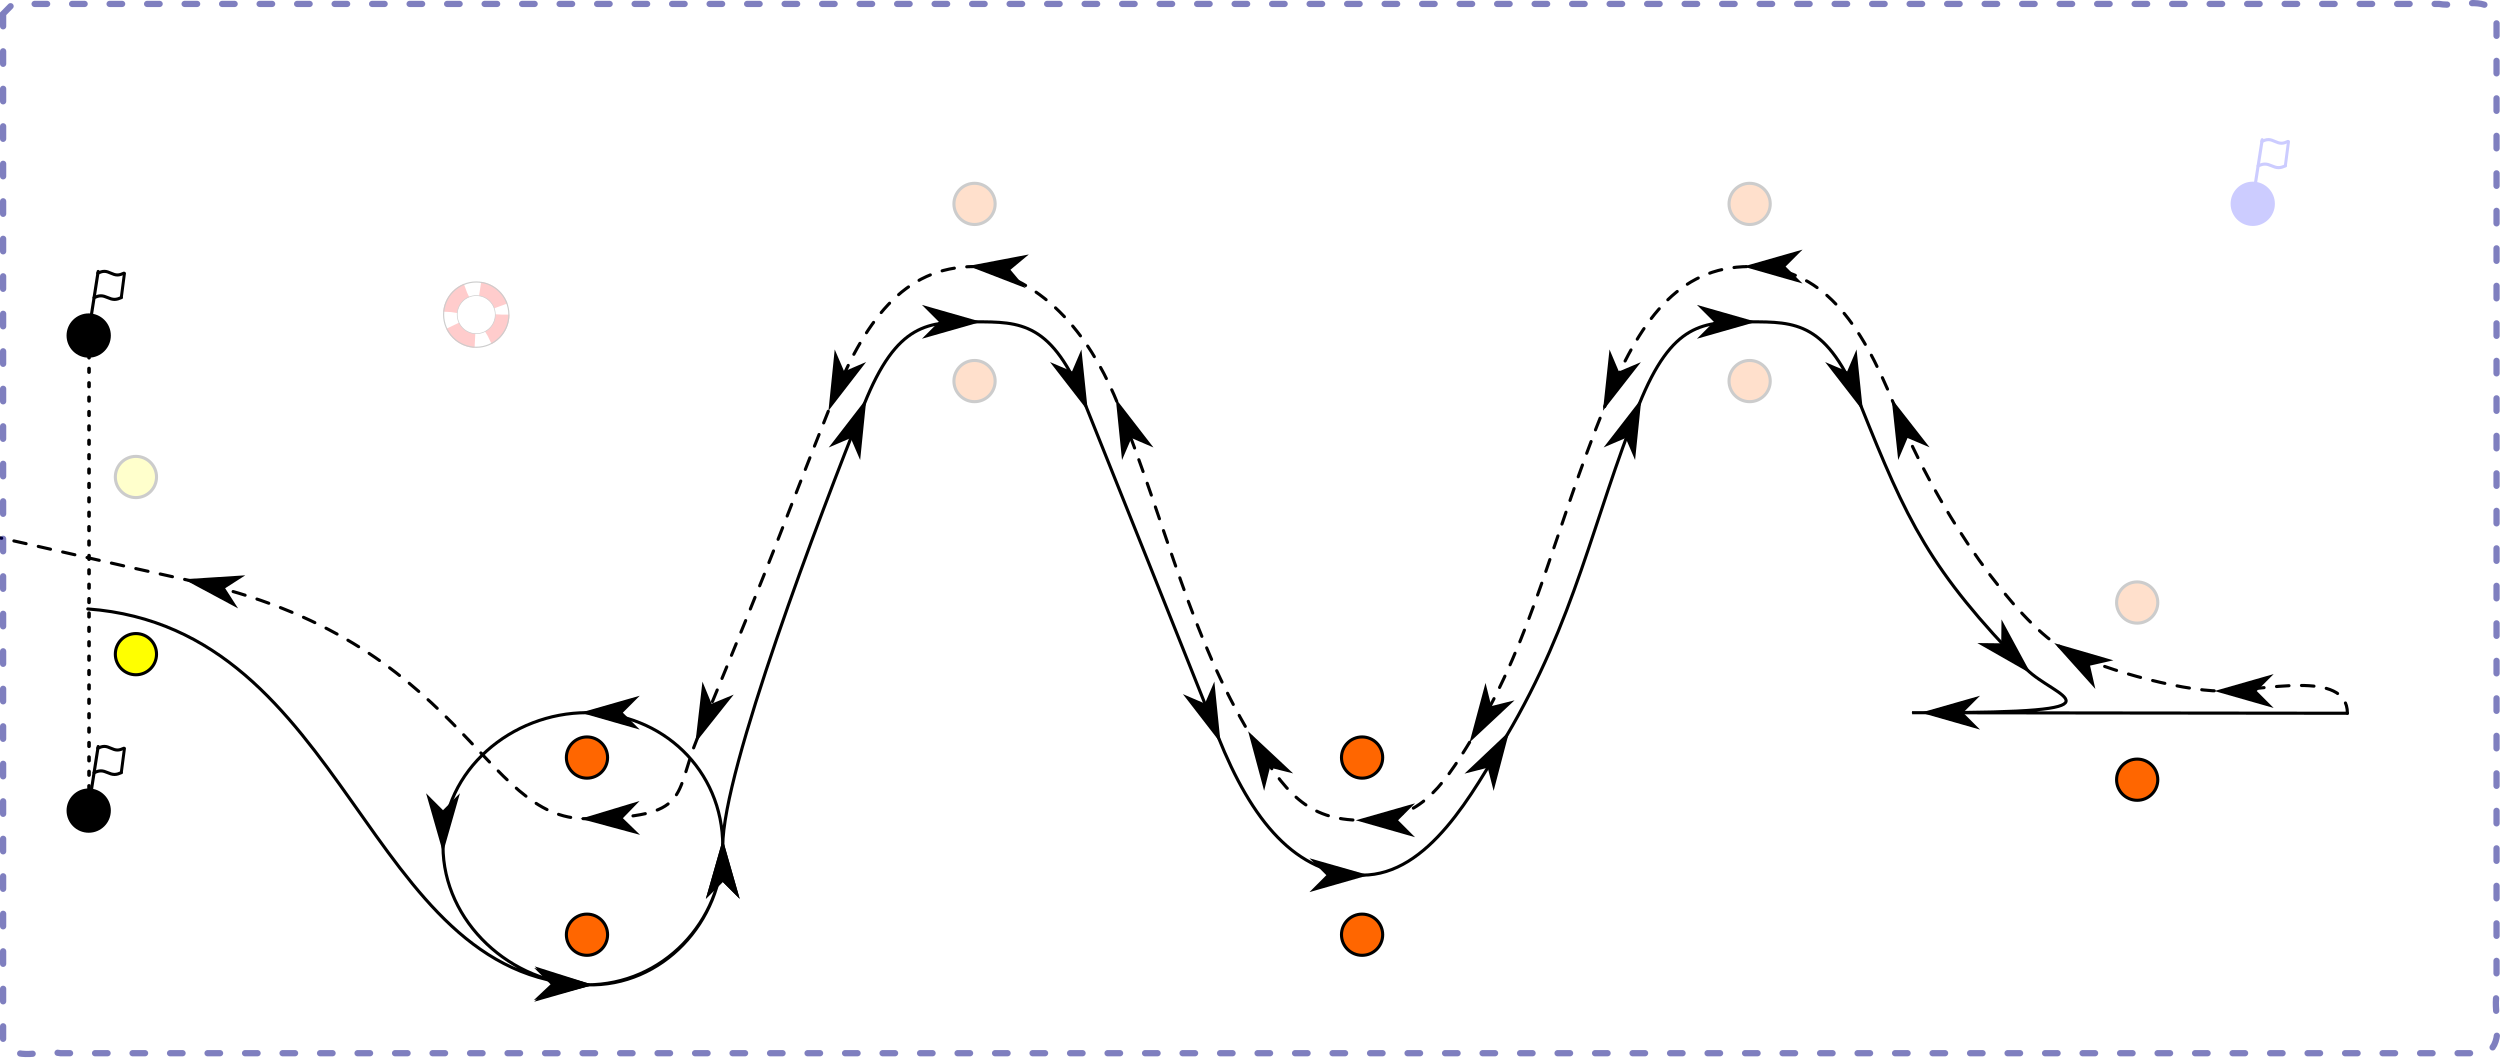
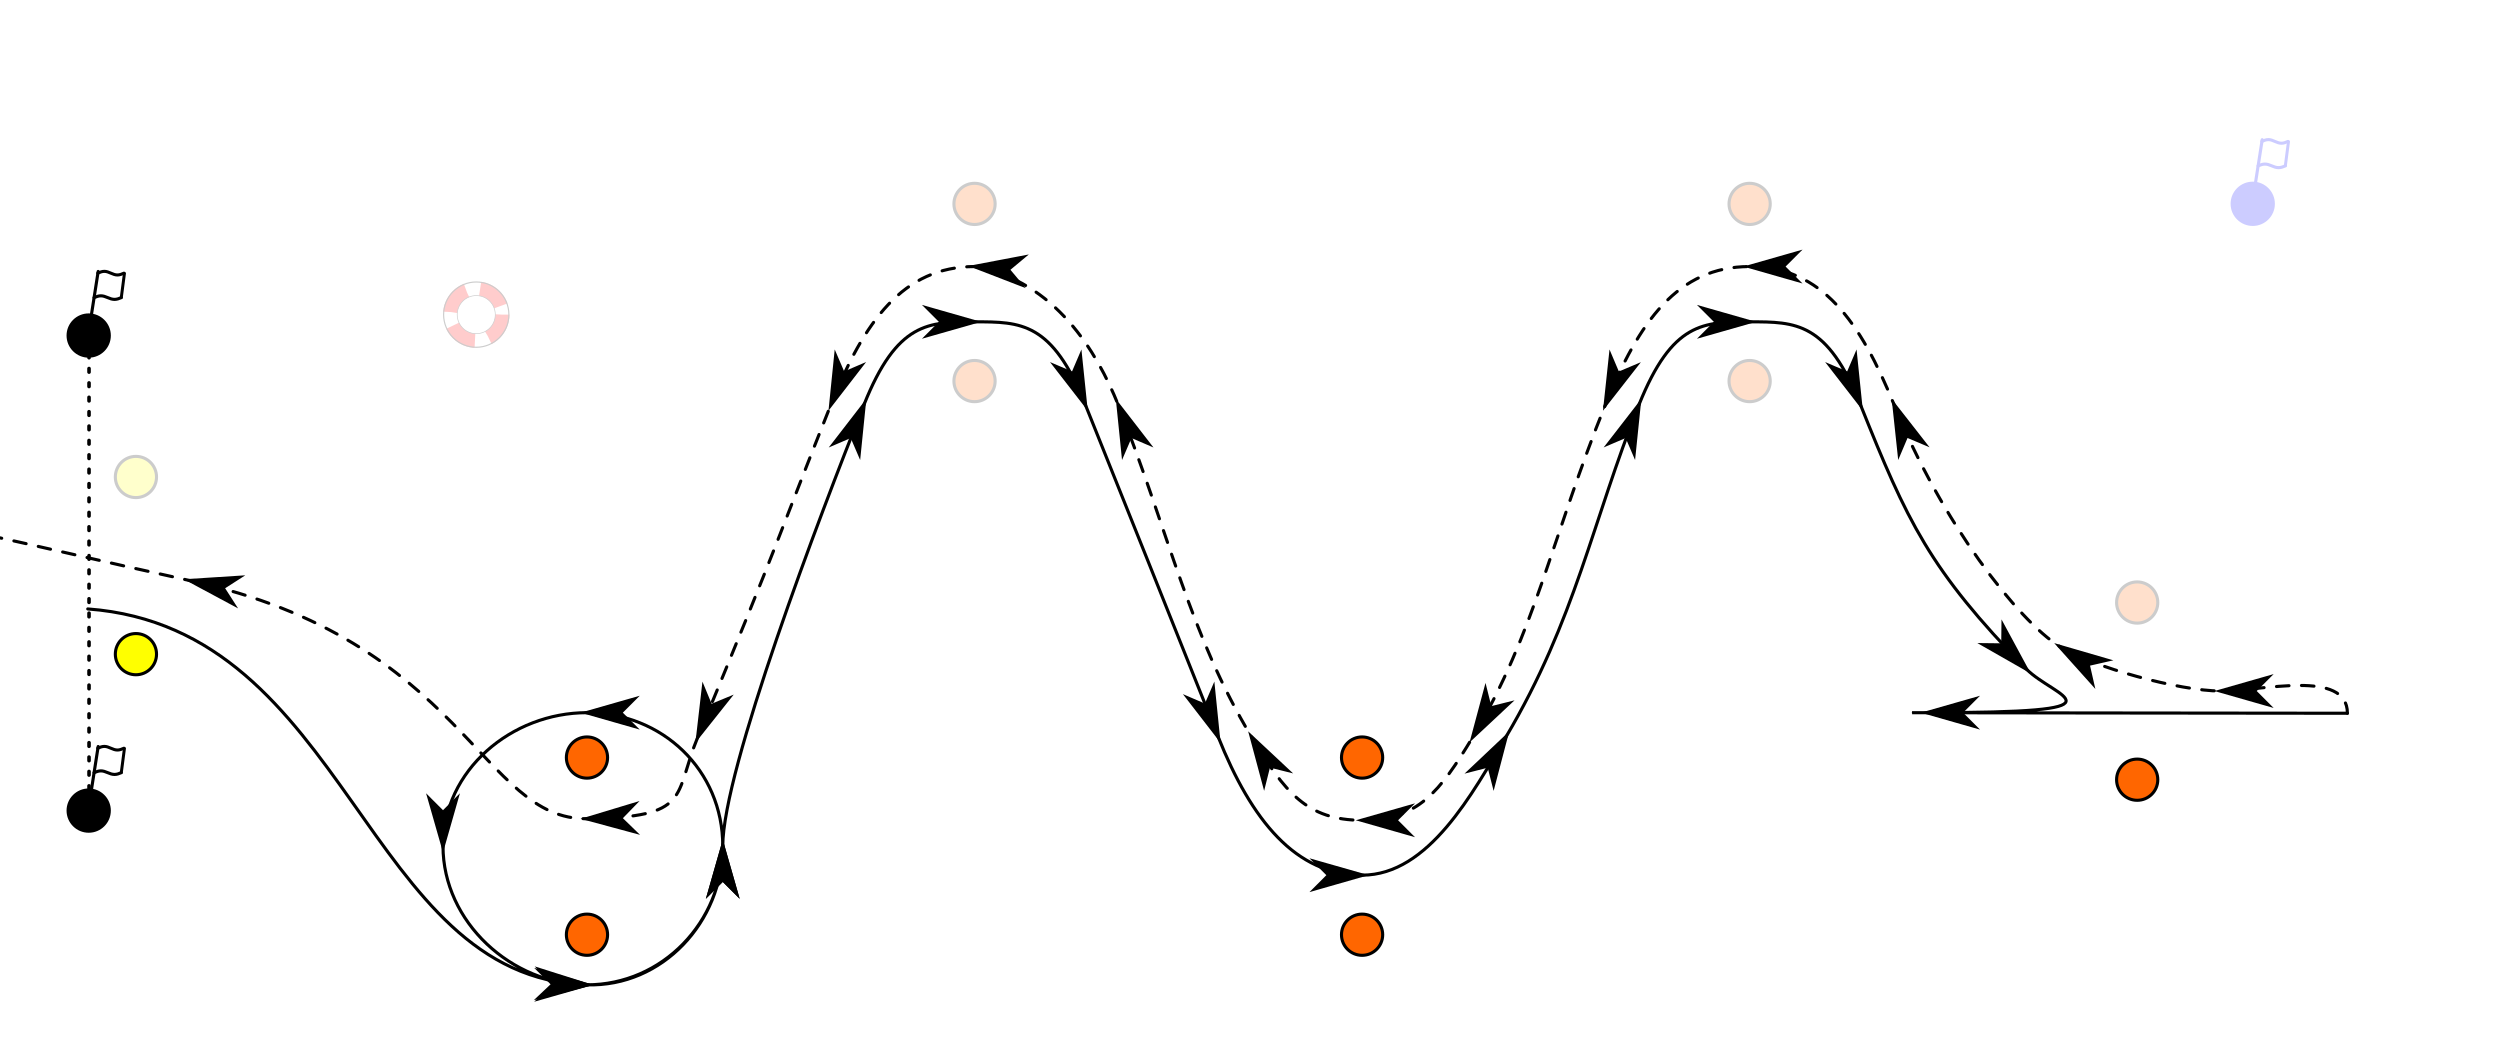
<svg xmlns="http://www.w3.org/2000/svg" version="1.0" id="svg3641" height="360.829" width="853.326" style="enable-background:new" xml:space="preserve">
  <defs id="arrows">
    <marker id="RazorWire" refX="0" refY="0" orient="auto" style="overflow:visible">
      <path id="path5527" style="fill:#34ff00;fill-opacity:1;fill-rule:evenodd;stroke:#34ff00;stroke-width:0.085pt;stroke-opacity:1" d="M 0.019,-0.632 V 0.595 L -6.621,2.568 H 9.113 L 2.979,0.595 V -0.632 L 9.166,-2.472 H -6.594 Z" />
    </marker>
    <marker orient="auto" refY="0" refX="0" id="Scissors" style="overflow:visible">
      <path id="schere" d="M 9.696,-3.847 C 8.661,-5.095 6.794,-5.052 5.4,-4.515 l -8.76,3.283 c -2.548,-1.394 -5.065,-0.995 -5.065,-1.673 0,-0.53 0.487,-0.414 0.414,-1.795 -0.07,-1.326 -1.454,-2.307 -2.763,-2.22 -1.309,-0.008 -2.666,0.995 -2.678,2.379 -0.098,1.393 1.074,2.688 2.461,2.779 1.624,0.242 4.499,-0.742 5.848,1.676 C -6.148,1.766 -7.931,1.771 -9.543,1.679 -10.882,1.602 -12.489,1.985 -13.128,3.301 c -0.617,1.261 -0.012,3.056 1.405,3.442 1.43,0.525 3.393,-0.138 3.733,-1.782 0.262,-1.267 -0.635,-1.862 -0.291,-2.322 0.26,-0.347 1.91,-0.146 4.85,-1.466 L 6.055,4.515 C 7.253,4.85 8.718,4.839 9.78,3.66 L -0.055,-0.057 Z M -9.832,-5.874 c 1.381,0.771 1.268,2.862 -0.167,3.268 -1.298,0.452 -2.956,-0.81 -2.542,-2.216 0.242,-1.154 1.764,-1.579 2.709,-1.052 z m 0.06,8.552 c 1.441,0.532 1.196,2.97 -0.269,3.298 -0.972,0.337 -2.361,-0.148 -2.459,-1.293 -0.189,-1.392 1.446,-2.65 2.728,-2.005 z" style="fill:#34ff00;fill-opacity:1;stroke:#34ff00;stroke-width:1.067;stroke-opacity:1" />
    </marker>
    <marker orient="auto" refY="0" refX="0" id="Legs" style="overflow:visible">
      <g id="g5494" transform="scale(-0.7)" style="fill:#34ff00;fill-opacity:1;stroke:#34ff00;stroke-opacity:1">
        <g id="g5496" transform="matrix(0,-1,-1,0,22.0892,22.73484)" style="fill:#34ff00;fill-opacity:1;stroke:#34ff00;stroke-opacity:1">
          <path id="path5498" d="m 22.636,22.054 c -7.371,5.036 -2.618,7.047 -6.23,14.339" style="fill:#34ff00;fill-opacity:1;fill-rule:evenodd;stroke:#34ff00;stroke-width:1.067pt;stroke-opacity:1" />
          <path id="path5500" d="m 22.825,21.918 c -1.451,8.904 3.772,9.355 4.805,14.747" style="fill:#34ff00;fill-opacity:1;fill-rule:evenodd;stroke:#34ff00;stroke-width:1.067pt;stroke-opacity:1" />
        </g>
        <path id="path5502" d="m -15.029,-7.181 -0.984,4.313 4.227,-1.305 z" style="fill:#34ff00;fill-opacity:1;fill-rule:evenodd;stroke:#34ff00;stroke-width:1.067pt;stroke-opacity:1" />
        <path id="path5504" d="m -16.23,4.861 1.999,3.946 2.418,-3.704 z" style="fill:#34ff00;fill-opacity:1;fill-rule:evenodd;stroke:#34ff00;stroke-width:1.067pt;stroke-opacity:1" />
      </g>
    </marker>
    <linearGradient id="linearGradient5477">
      <stop style="stop-color:#57e307;stop-opacity:1;" offset="0" id="stop5479" />
    </linearGradient>
    <marker style="overflow:visible" id="Arrow1Lend" refX="0" refY="0" orient="auto">
      <path style="fill-rule:evenodd;stroke:#000000;stroke-width:0.853pt;marker-start:none" d="M -10.667,0 -14.933,4.267 0,0 -14.933,-4.267 Z" id="path3104" />
    </marker>
    <marker style="overflow:visible" id="Arrow1Lstart" refX="0" refY="0" orient="auto">
      <path style="fill-rule:evenodd;stroke:#000000;stroke-width:0.853pt;marker-start:none" d="M 10.667,0 14.933,-4.267 0,0 14.933,4.267 Z" id="path3282" />
    </marker>
    <marker style="overflow:visible" id="Arrow1Lstart-7" refX="0" refY="0" orient="auto">
      <path style="fill-rule:evenodd;stroke:#000000;stroke-width:0.853pt;marker-start:none" d="M 10.667,0 14.933,-4.267 0,0 14.933,4.267 Z" id="path3282-4" />
    </marker>
    <marker style="overflow:visible" id="Arrow1Lend-6" refX="0" refY="0" orient="auto">
      <path style="fill-rule:evenodd;stroke:#000000;stroke-width:0.853pt;marker-start:none" d="M -10.667,0 -14.933,4.267 0,0 -14.933,-4.267 Z" id="path3104-0" />
    </marker>
  </defs>
  <g transform="translate(-215.4445,-435.3955)" style="display:inline" id="Parcours">
    <defs id="defs2076" />
    <g id="g1" />
    <g id="layer6" style="display:inline">
      <g transform="translate(18.94796,85.04597)" id="Zeitnahme" style="display:inline">
        <g id="g13156" transform="translate(-177.6378,-94.48819)">
          <path style="fill:#000000;fill-opacity:1;stroke:#000000;stroke-width:1.762" d="m 411.087,559.37 c 0,-3.685 -2.986,-6.678 -6.678,-6.678 -3.683,0 -6.678,2.987 -6.678,6.678 0,3.685 2.987,6.678 6.678,6.678 3.685,0 6.678,-2.987 6.678,-6.678 z" id="Zeit_oben" />
        </g>
        <g id="g13172" transform="translate(-177.6378,67.66194)">
          <path style="fill:#000000;fill-opacity:1;stroke:#000000;stroke-width:1.762" d="m 411.087,559.37 c 0,-3.685 -2.986,-6.678 -6.678,-6.678 -3.683,0 -6.678,2.987 -6.678,6.678 0,3.685 2.987,6.678 6.678,6.678 3.685,0 6.678,-2.987 6.678,-6.678 z" id="Zeit_unten" />
        </g>
        <path style="fill:none;stroke:#000000;stroke-width:1.228;stroke-linecap:round;stroke-linejoin:miter;stroke-miterlimit:4;stroke-dasharray:1.228, 3.684;stroke-dashoffset:0;stroke-opacity:1" d="m 226.886,466.315 c 0,23.379 0,46.759 0,70.138 0,19.991 0,67.885 0,87.271" id="path14169" />
      </g>
      <g transform="translate(113.4362,157.2769)" id="Tor1" style="display:inline;fill:#ff6600">
        <path style="fill:#ff6600;stroke:#000000;stroke-width:1.056" d="m 309.393,536.693 c 0,-3.883 -3.149,-7.032 -7.031,-7.032 -3.881,0 -7.031,3.148 -7.031,7.032 0,3.883 3.15,7.031 7.031,7.031 3.882,0 7.031,-3.147 7.031,-7.031 z" id="Tor1_innen" />
        <path style="fill:#ff6600;stroke:#000000;stroke-width:1.056" d="m 309.393,597.166 c 0,-3.883 -3.149,-7.032 -7.031,-7.032 -3.881,0 -7.031,3.148 -7.031,7.032 0,3.883 3.15,7.031 7.031,7.031 3.882,0 7.031,-3.147 7.031,-7.031 z" id="Tor1_aussen" />
      </g>
      <g transform="translate(226.8221,-31.69941)" id="Tor2" opacity="0.2" style="display:inline;fill:#ff6600">
        <path style="fill:#ff6600;stroke:#000000;stroke-width:1.056" d="m 328.291,536.693 c 0,-3.883 -3.149,-7.032 -7.031,-7.032 -3.881,0 -7.031,3.148 -7.031,7.032 0,3.883 3.15,7.031 7.031,7.031 3.882,0 7.031,-3.147 7.031,-7.031 z" id="Tor2_aussen" />
        <path style="fill:#ff6600;stroke:#000000;stroke-width:1.056" d="m 328.291,597.166 c 0,-3.883 -3.149,-7.032 -7.031,-7.032 -3.881,0 -7.031,3.148 -7.031,7.032 0,3.883 3.15,7.031 7.031,7.031 3.882,0 7.031,-3.147 7.031,-7.031 z" id="Tor2_innen" />
      </g>
      <g transform="translate(340.2078,157.2769)" id="Tor3" style="display:inline;fill:#ff6600">
        <path style="fill:#ff6600;stroke:#000000;stroke-width:1.056" d="m 347.189,536.693 c 0,-3.883 -3.149,-7.032 -7.031,-7.032 -3.881,0 -7.031,3.148 -7.031,7.032 0,3.883 3.15,7.031 7.031,7.031 3.882,0 7.031,-3.147 7.031,-7.031 z" id="Tor3_innen" />
        <path style="fill:#ff6600;stroke:#000000;stroke-width:1.056" d="m 347.189,597.166 c 0,-3.883 -3.149,-7.032 -7.031,-7.032 -3.881,0 -7.031,3.148 -7.031,7.032 0,3.883 3.15,7.031 7.031,7.031 3.882,0 7.031,-3.147 7.031,-7.031 z" id="Tor3_aussen" />
      </g>
      <g transform="translate(453.5935,-31.69941)" id="Tor4" opacity="0.2" style="display:inline;fill:#ff6600">
        <path style="fill:#ff6600;stroke:#000000;stroke-width:1.056" d="m 366.086,536.693 c 0,-3.883 -3.149,-7.032 -7.031,-7.032 -3.881,0 -7.031,3.148 -7.031,7.032 0,3.883 3.15,7.031 7.031,7.031 3.882,0 7.031,-3.147 7.031,-7.031 z" id="Tor4_aussen" />
        <path style="fill:#ff6600;stroke:#000000;stroke-width:1.056" d="m 366.086,597.166 c 0,-3.883 -3.149,-7.032 -7.031,-7.032 -3.881,0 -7.031,3.148 -7.031,7.032 0,3.883 3.15,7.031 7.031,7.031 3.882,0 7.031,-3.147 7.031,-7.031 z" id="Tor4_innen" />
      </g>
      <g transform="translate(566.9793,104.3635)" id="Tor5" style="display:inline;fill:#ff6600">
        <path style="fill:#ff6600;stroke:#000000;stroke-width:1.056" d="m 384.984,536.693 c 0,-3.883 -3.149,-7.032 -7.031,-7.032 -3.881,0 -7.031,3.148 -7.031,7.032 0,3.883 3.15,7.031 7.031,7.031 3.882,0 7.031,-3.147 7.031,-7.031 z" id="Tor5_oben" opacity="0.2" />
        <path style="fill:#ff6600;stroke:#000000;stroke-width:1.056" d="m 384.984,597.166 c 0,-3.883 -3.149,-7.032 -7.031,-7.032 -3.881,0 -7.031,3.148 -7.031,7.032 0,3.883 3.15,7.031 7.031,7.031 3.882,0 7.031,-3.147 7.031,-7.031 z" id="Tor5_unten" />
      </g>
      <g transform="translate(18.94796,138.3793)" id="Schikane" opacity="0.2" style="display:inline">
        <g style="fill:none" id="Ring">
          <ellipse id="path8826" style="fill:none;stroke:#ff0000;stroke-width:4.821;stroke-linecap:butt;stroke-linejoin:round;stroke-miterlimit:4;stroke-dasharray:9.643, 4.821;stroke-dashoffset:0;stroke-opacity:1" cx="359.055" cy="404.409" rx="8.928" ry="8.928" />
          <ellipse style="display:inline;fill:none;stroke:#000000;stroke-width:0.229;stroke-linecap:round;stroke-linejoin:round;stroke-miterlimit:4;stroke-dasharray:none;stroke-dashoffset:0;stroke-opacity:1" id="path3620" cx="359.055" cy="404.409" rx="6.5" ry="6.5" />
          <ellipse style="display:inline;fill:none;stroke:#000000;stroke-width:0.393;stroke-linecap:round;stroke-linejoin:round;stroke-miterlimit:4;stroke-dasharray:none;stroke-dashoffset:0;stroke-opacity:1" id="path2733" cx="359.055" cy="404.409" rx="11.142" ry="11.142" />
        </g>
      </g>
      <g transform="translate(-40.52031,61.51377)" id="StartZiel" style="display:inline">
        <path style="fill:#ffff00;stroke:#000000;stroke-width:1.056" d="m 309.393,536.693 c 0,-3.883 -3.149,-7.032 -7.031,-7.032 -3.881,0 -7.031,3.148 -7.031,7.032 0,3.883 3.15,7.031 7.031,7.031 3.882,0 7.031,-3.147 7.031,-7.031 z" id="StartZiel_oben" opacity="0.2" />
        <path style="fill:#ffff00;stroke:#000000;stroke-width:1.056" d="m 309.393,597.166 c 0,-3.883 -3.149,-7.032 -7.031,-7.032 -3.881,0 -7.031,3.148 -7.031,7.032 0,3.883 3.15,7.031 7.031,7.031 3.882,0 7.031,-3.147 7.031,-7.031 z" id="StartZiel_unten" />
      </g>
    </g>
  </g>
  <g transform="translate(-215.4445,-435.3955)" style="display:inline" id="ParcoursLabel">
    <defs id="defs2832" />
    <g id="g3113" style="display:inline">
      <text xml:space="preserve" style="font-style:normal;font-weight:normal;font-size:12.8px;line-height:0%;font-family:'Arial Black';display:inline;fill:#000000;fill-opacity:1;stroke:none;stroke-width:1.067" x="373.691" y="547.37" id="Nummer_Schikane" opacity="0">
        <tspan id="tspan3032" x="373.691" y="547.37" style="font-size:12.8px;line-height:1.25;stroke-width:1.067">6</tspan>
      </text>
      <text xml:space="preserve" style="font-style:normal;font-weight:normal;font-size:12.8px;line-height:0%;font-family:'Arial Black';display:inline;fill:#000000;fill-opacity:1;stroke:none;stroke-width:1.067" x="412.13" y="759.102" id="Nummer_Tor1" opacity="0">
        <tspan id="tspan3036" x="412.13" y="759.102" style="font-size:12.8px;line-height:1.25;stroke-width:1.067">1</tspan>
      </text>
      <text xml:space="preserve" style="font-style:normal;font-weight:normal;font-size:12.8px;line-height:0%;font-family:'Arial Black';display:inline;fill:#000000;fill-opacity:1;stroke:none;stroke-width:1.067" x="808.383" y="570.125" id="Nummer_Tor4" opacity="0">
        <tspan id="tspan3040" x="808.383" y="570.125" style="font-size:12.8px;line-height:1.25;stroke-width:1.067">4</tspan>
      </text>
      <text xml:space="preserve" style="font-style:normal;font-weight:normal;font-size:12.8px;line-height:0%;font-family:'Arial Black';display:inline;fill:#000000;fill-opacity:1;stroke:none;stroke-width:1.067" x="940.704" y="706.032" id="Nummer_Tor5" opacity="0">
        <tspan id="tspan3044" x="940.704" y="706.032" style="font-size:12.8px;line-height:1.25;stroke-width:1.067">5</tspan>
      </text>
      <text xml:space="preserve" style="font-style:normal;font-weight:normal;font-size:12.8px;line-height:0%;font-family:'Arial Black';display:inline;fill:#000000;fill-opacity:1;stroke:none;stroke-width:1.067" x="676.131" y="759.024" id="Nummer_Tor3" opacity="0">
        <tspan id="tspan3048" x="676.131" y="759.024" style="font-size:12.8px;line-height:1.25;stroke-width:1.067">3</tspan>
      </text>
      <g transform="translate(579.9631,-35.51099)" id="Speedboje_oben" opacity="0.2" style="display:inline">
        <path id="path3052" d="m 411.087,540.472 c 0,-3.685 -2.986,-6.678 -6.678,-6.678 -3.683,0 -6.678,2.987 -6.678,6.678 0,3.685 2.987,6.678 6.678,6.678 3.685,0 6.678,-2.987 6.678,-6.678 z" style="fill:#0000ff;fill-opacity:1;stroke:#0000ff;stroke-width:1.762" />
        <g style="stroke:#0000ff" id="g3062">
          <path id="path3054" d="m 407.511,519.18 c 0.372,-0.161 0.745,-0.325 1.117,-0.438 0.372,-0.114 0.744,-0.181 1.117,-0.181 0.372,0 0.744,0.063 1.117,0.181 0.372,0.113 0.744,0.273 1.116,0.438 0.369,0.16 0.745,0.321 1.117,0.434 0.369,0.114 0.745,0.181 1.117,0.181 0.368,0 0.745,-0.064 1.117,-0.181 0.368,-0.113 0.744,-0.274 1.117,-0.434" style="fill:none;stroke:#0000ff;stroke-width:1.052;stroke-linecap:round;stroke-linejoin:round" />
          <path id="path3056" d="m 407.643,518.601 -2.7,17.3 v 0.258 0" style="fill:none;stroke:#0000ff;stroke-width:1.067;stroke-linecap:round;stroke-linejoin:round" />
          <path id="path3058" d="m 406.246,527.522 c 0.384,-0.158 0.775,-0.317 1.163,-0.429 0.383,-0.113 0.775,-0.179 1.163,-0.179 0.383,0 0.774,0.062 1.163,0.179 0.387,0.112 0.774,0.271 1.163,0.429 0.387,0.159 0.774,0.317 1.162,0.433 0.388,0.109 0.775,0.175 1.163,0.175 0.388,0 0.775,-0.062 1.163,-0.175 0.387,-0.112 0.775,-0.271 1.163,-0.433" style="fill:none;stroke:#0000ff;stroke-width:1.067;stroke-linecap:round;stroke-linejoin:round" />
          <path id="path3060" d="m 416.604,519.31 -1.039,7.969 v 0.12 0" style="fill:none;stroke:#0000ff;stroke-width:1.024;stroke-linecap:round" />
        </g>
        <text xml:space="preserve" style="font-style:normal;font-weight:normal;font-size:12.8px;line-height:0%;font-family:'Arial Black';fill:#000000;fill-opacity:1;stroke:none;stroke-width:1.067" x="408.873" y="526.543" id="Nummer_Speedboje_oben" opacity="0">
          <tspan id="tspan3064" x="408.873" y="526.543" style="font-size:8.242px;line-height:1.25;stroke-width:1.067">7</tspan>
        </text>
      </g>
      <text xml:space="preserve" style="font-style:normal;font-weight:normal;font-size:12.8px;line-height:0%;font-family:'Arial Black';display:inline;fill:#000000;fill-opacity:1;stroke:none;stroke-width:1.067" x="543.926" y="570.125" id="Nummer_Tor2" opacity="0">
        <tspan id="tspan3088" x="543.926" y="570.125" style="font-size:12.8px;line-height:1.25;stroke-width:1.067">2</tspan>
      </text>
      <g id="Zeit_oben_Flagge">
        <path id="path3092" d="m 248.821,528.636 c 0.372,-0.161 0.745,-0.325 1.117,-0.438 0.372,-0.114 0.744,-0.181 1.117,-0.181 0.372,0 0.744,0.063 1.117,0.181 0.372,0.113 0.744,0.273 1.116,0.438 0.369,0.16 0.745,0.321 1.117,0.434 0.369,0.114 0.745,0.181 1.117,0.181 0.368,0 0.745,-0.064 1.117,-0.181 0.368,-0.113 0.744,-0.274 1.117,-0.434" style="display:inline;fill:none;stroke:#000000;stroke-width:1.052;stroke-linecap:round;stroke-linejoin:round" />
        <path id="path3094" d="m 248.953,528.057 -2.7,17.3 v 0.258 0" style="display:inline;fill:none;stroke:#000000;stroke-width:1.067;stroke-linecap:round;stroke-linejoin:round" />
        <path id="path3096" d="m 247.556,536.977 c 0.384,-0.158 0.775,-0.317 1.163,-0.429 0.383,-0.113 0.775,-0.179 1.163,-0.179 0.383,0 0.774,0.062 1.163,0.179 0.387,0.112 0.774,0.271 1.163,0.429 0.387,0.159 0.774,0.317 1.162,0.433 0.388,0.109 0.775,0.175 1.163,0.175 0.388,0 0.775,-0.062 1.163,-0.175 0.387,-0.112 0.775,-0.271 1.163,-0.433" style="display:inline;fill:none;stroke:#000000;stroke-width:1.067;stroke-linecap:round;stroke-linejoin:round" />
        <path id="path3098" d="m 257.914,528.766 -1.039,7.969 v 0.12 0" style="display:inline;fill:none;stroke:#000000;stroke-width:1.024;stroke-linecap:round" />
      </g>
      <g id="Zeit_unten_Flagge">
        <path id="path3102" d="m 248.821,690.786 c 0.372,-0.161 0.745,-0.325 1.117,-0.438 0.372,-0.114 0.744,-0.181 1.117,-0.181 0.372,0 0.744,0.063 1.117,0.181 0.372,0.113 0.744,0.273 1.116,0.438 0.369,0.16 0.745,0.321 1.117,0.434 0.369,0.114 0.745,0.181 1.117,0.181 0.368,0 0.745,-0.064 1.117,-0.181 0.368,-0.113 0.744,-0.274 1.117,-0.434" style="display:inline;fill:none;stroke:#000000;stroke-width:1.052;stroke-linecap:round;stroke-linejoin:round" />
        <path id="path3105" d="m 248.953,690.207 -2.7,17.3 v 0.258 0" style="display:inline;fill:none;stroke:#000000;stroke-width:1.067;stroke-linecap:round;stroke-linejoin:round" />
        <path id="path3107" d="m 247.556,699.127 c 0.384,-0.158 0.775,-0.317 1.163,-0.429 0.383,-0.113 0.775,-0.179 1.163,-0.179 0.383,0 0.774,0.062 1.163,0.179 0.387,0.112 0.774,0.271 1.163,0.429 0.387,0.159 0.774,0.317 1.162,0.433 0.388,0.109 0.775,0.175 1.163,0.175 0.388,0 0.775,-0.062 1.163,-0.175 0.387,-0.112 0.775,-0.271 1.163,-0.433" style="display:inline;fill:none;stroke:#000000;stroke-width:1.067;stroke-linecap:round;stroke-linejoin:round" />
        <path id="path3109" d="m 257.914,690.916 -1.039,7.969 v 0.12 0" style="display:inline;fill:none;stroke:#000000;stroke-width:1.024;stroke-linecap:round" />
      </g>
    </g>
  </g>
  <g transform="translate(-215.4445,-435.3955)" style="display:inline" id="Klasse3">
    <text id="text3595" y="328.002" x="595.582" style="font-style:normal;font-weight:normal;font-size:12.8px;line-height:0%;font-family:Verdana;text-align:center;text-anchor:middle;display:inline;fill:#000000;fill-opacity:1;stroke:none;stroke-width:1.067" xml:space="preserve">
      <tspan style="font-weight:bold;font-size:38.4px;line-height:1.25;text-align:center;text-anchor:middle;stroke-width:1.067" y="328.002" x="595.582" id="tspan3597">DMYV-Jugend</tspan>
      <tspan id="tspan3599" style="font-weight:bold;font-size:38.4px;line-height:1.25;text-align:center;text-anchor:middle;stroke-width:1.067" y="376.002" x="595.582">Motorboot-Slalom</tspan>
      <tspan style="font-weight:bold;font-size:38.4px;line-height:1.25;text-align:center;text-anchor:middle;stroke-width:1.067" id="tspan3601" y="424.002" x="595.582">Klasse 3</tspan>
    </text>
    <text id="text3685" y="876.114" x="243.389" style="font-style:normal;font-weight:normal;font-size:12.8px;line-height:0%;font-family:Verdana;display:inline;fill:#000000;fill-opacity:1;stroke:none;stroke-width:1.067" xml:space="preserve">
      <tspan id="tspan3687" y="876.114" x="243.389" style="font-size:19.2px;line-height:1.25;stroke-width:1.067">Ablegen - Startlinie - schnelle Umkreisung des Tores 1 (Tor 1 bleibt an der Backbordseite!) -</tspan>
      <tspan id="tspan3689" y="900.114" x="243.389" style="font-size:19.2px;line-height:1.25;stroke-width:1.067">durch die Tore 2 - 3 - 4 - rückwärts durch das Tor 5 - vorwärts wieder</tspan>
      <tspan id="tspan3691" y="924.114" x="243.389" style="font-size:19.2px;line-height:1.25;stroke-width:1.067">in den Parcours durch die Tonnentore 5 - 4 - 3 - 2 - 1 - Ziellinie -</tspan>
      <tspan id="tspan3693" y="948.114" x="243.389" style="font-size:19.2px;line-height:1.25;stroke-width:1.067">anlegen und an der Klampe mit Kopfschlag belegen.</tspan>
    </text>
    <path id="path3695" d="m 169.627,612.629 c 24.841,0 48.479,7.397 110.708,20.952 93.712,20.413 99.414,81.799 135.48,81.265 36.065,-0.534 29.393,-7.578 37.833,-27.933 28.692,-69.192 27.586,-68.719 45.4,-113.367 11.297,-28.313 24.587,-47.167 49.1,-47.167 27.49,5.024 41.683,29.113 48.967,47.167 17.67,44.741 24.342,78.106 45.5,113.367 11.339,18.896 18.902,28.467 37.8,28.467 18.898,0 26.428,-9.571 37.767,-28.467 21.141,-35.231 27.177,-68.776 45.233,-113.367 11.465,-28.313 24.636,-47.167 49.267,-47.167 24.631,0 37.799,18.853 49.267,47.167 16.312,40.274 42.165,73.498 56.53,82.534 11.104,6.984 40.856,15.184 55.013,15.184 13.99,0 43.19,-7.596 43.19,7.587" style="display:inline;fill:none;stroke:#000000;stroke-width:1.067;stroke-linecap:round;stroke-linejoin:round;stroke-miterlimit:4;stroke-dasharray:4.267, 4.267;stroke-dashoffset:0;stroke-opacity:1;marker-start:none;marker-mid:url(#Arrow1Lstart);marker-end:none" />
    <path id="path3697" d="m 1016.681,678.851 c 0,0 -181.32,-0.198 -143.404,-0.198 71.653,0 43.372,-5.128 33.803,-14.92 -33.088,-33.861 -40.728,-50.553 -56.6,-90.187 -11.339,-28.313 -22.06,-28.3 -37.8,-28.3 -15.74,0 -26.461,-0.013 -37.8,28.3 -15.842,39.558 -21.656,73.302 -45.4,113.367 -11.287,19.045 -26.36,47.188 -49.067,47.2 -22.707,0.011 -37.81,-18.722 -49.167,-47.2 -17.25,-43.257 -29.469,-73.822 -45.333,-113.367 -11.358,-28.313 -22.031,-28.297 -37.767,-28.3 -15.736,-0.003 -26.516,-0.013 -37.8,28.3 -15.198,38.135 -48.2,124.727 -48.2,150.632 0,25.905 -20.632,47.369 -46.349,47.369 -25.717,0 -49.143,-21.463 -49.143,-47.369 0,-25.905 23.427,-45.525 49.143,-45.525 25.717,0 46.349,19.62 46.349,45.525 0,25.905 -20.643,48.116 -46.349,47.369 -76.153,-2.213 -81.002,-121.674 -170.394,-128.305" style="display:inline;fill:none;stroke:#000000;stroke-width:1.067;stroke-linecap:round;stroke-linejoin:round;stroke-miterlimit:4;stroke-dashoffset:0;stroke-opacity:1;marker-start:none;marker-mid:url(#Arrow1Lstart);marker-end:none" />
  </g>
  <g id="Export_Area" style="display:inline;opacity:1" transform="translate(-180.8124,-194.4877)">
-     <path style="display:inline;opacity:0.5;fill:none;fill-opacity:1;fill-rule:nonzero;stroke:#000080;stroke-width:2.133;stroke-linecap:round;stroke-linejoin:miter;stroke-miterlimit:4;stroke-dasharray:4.267, 8.533;stroke-dashoffset:0;stroke-opacity:1" d="m 181.879,199.201 c 0,117.134 0,234.268 0,351.402 4.38,6.419 13.104,2.145 19.592,3.374 276.059,0 552.117,0 828.176,0 6.295,-4.466 2.103,-13.361 3.309,-19.977 0,-111.6 0,-223.2 0,-334.8 -4.38,-6.419 -13.104,-2.145 -19.592,-3.374 -276.059,0 -552.117,0 -828.176,0 -1.103,1.125 -2.206,2.25 -3.309,3.374 z" id="rect4816" />
    <g id="g2" />
    <g id="g3" />
  </g>
</svg>
